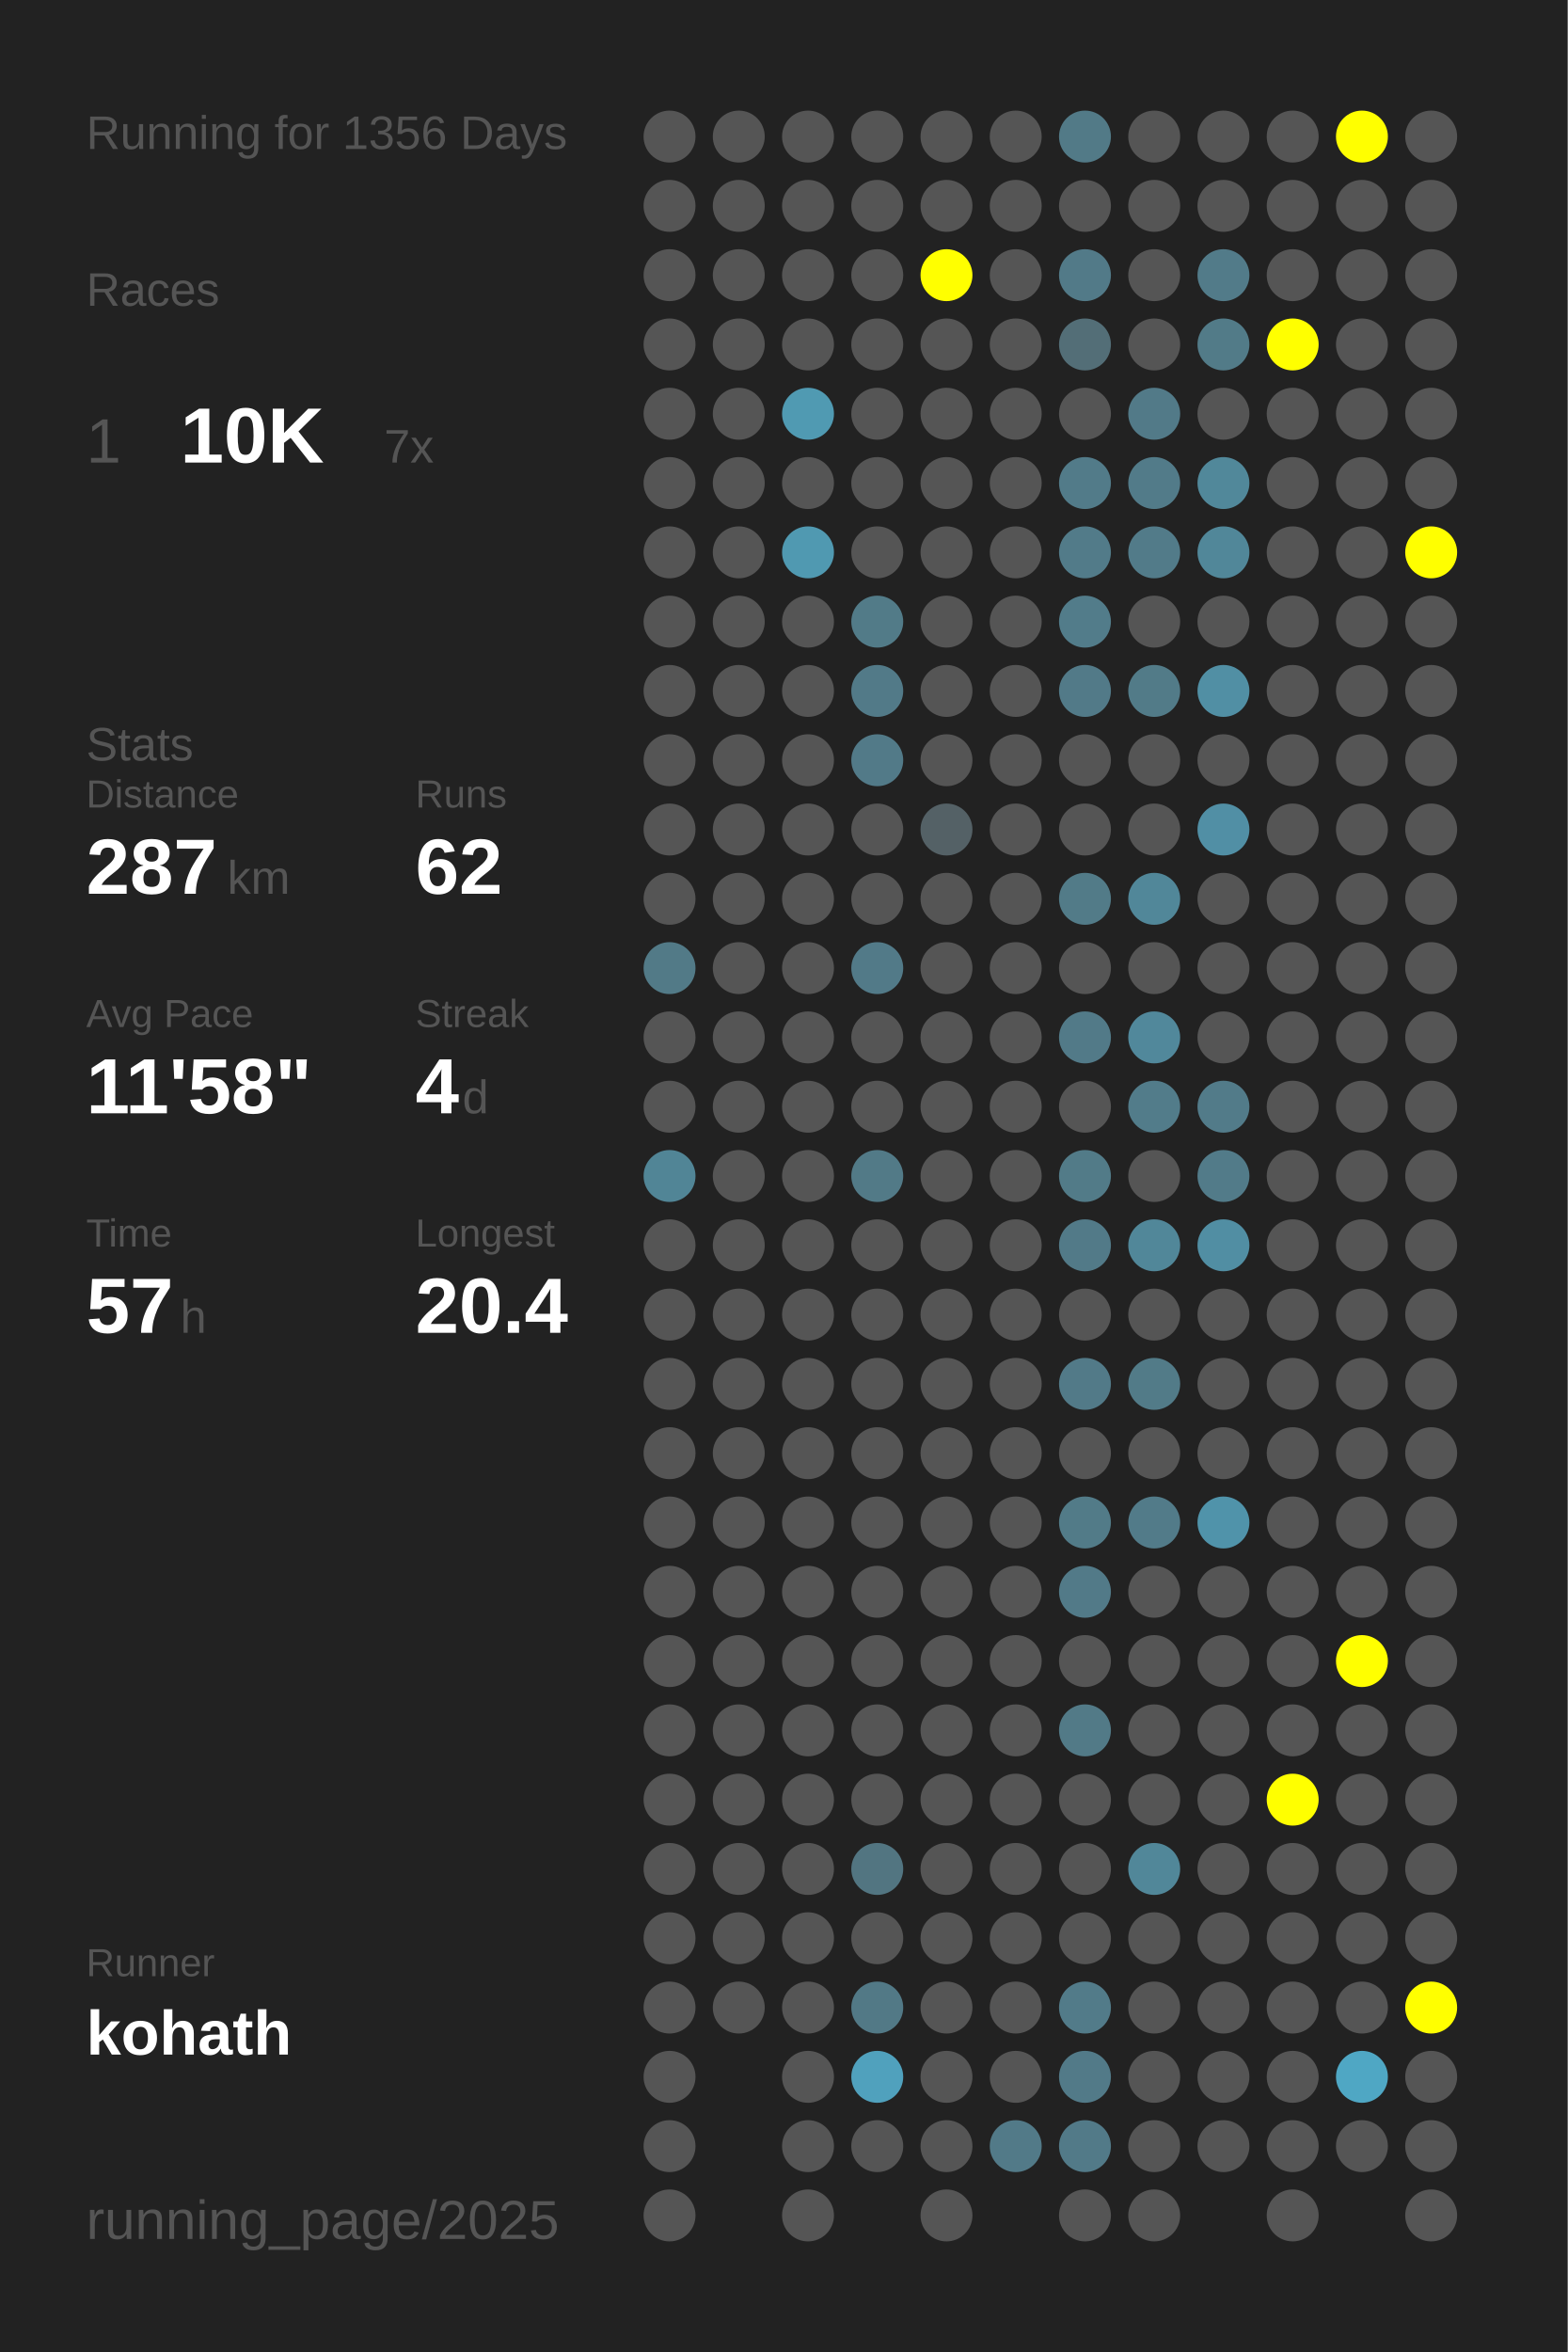
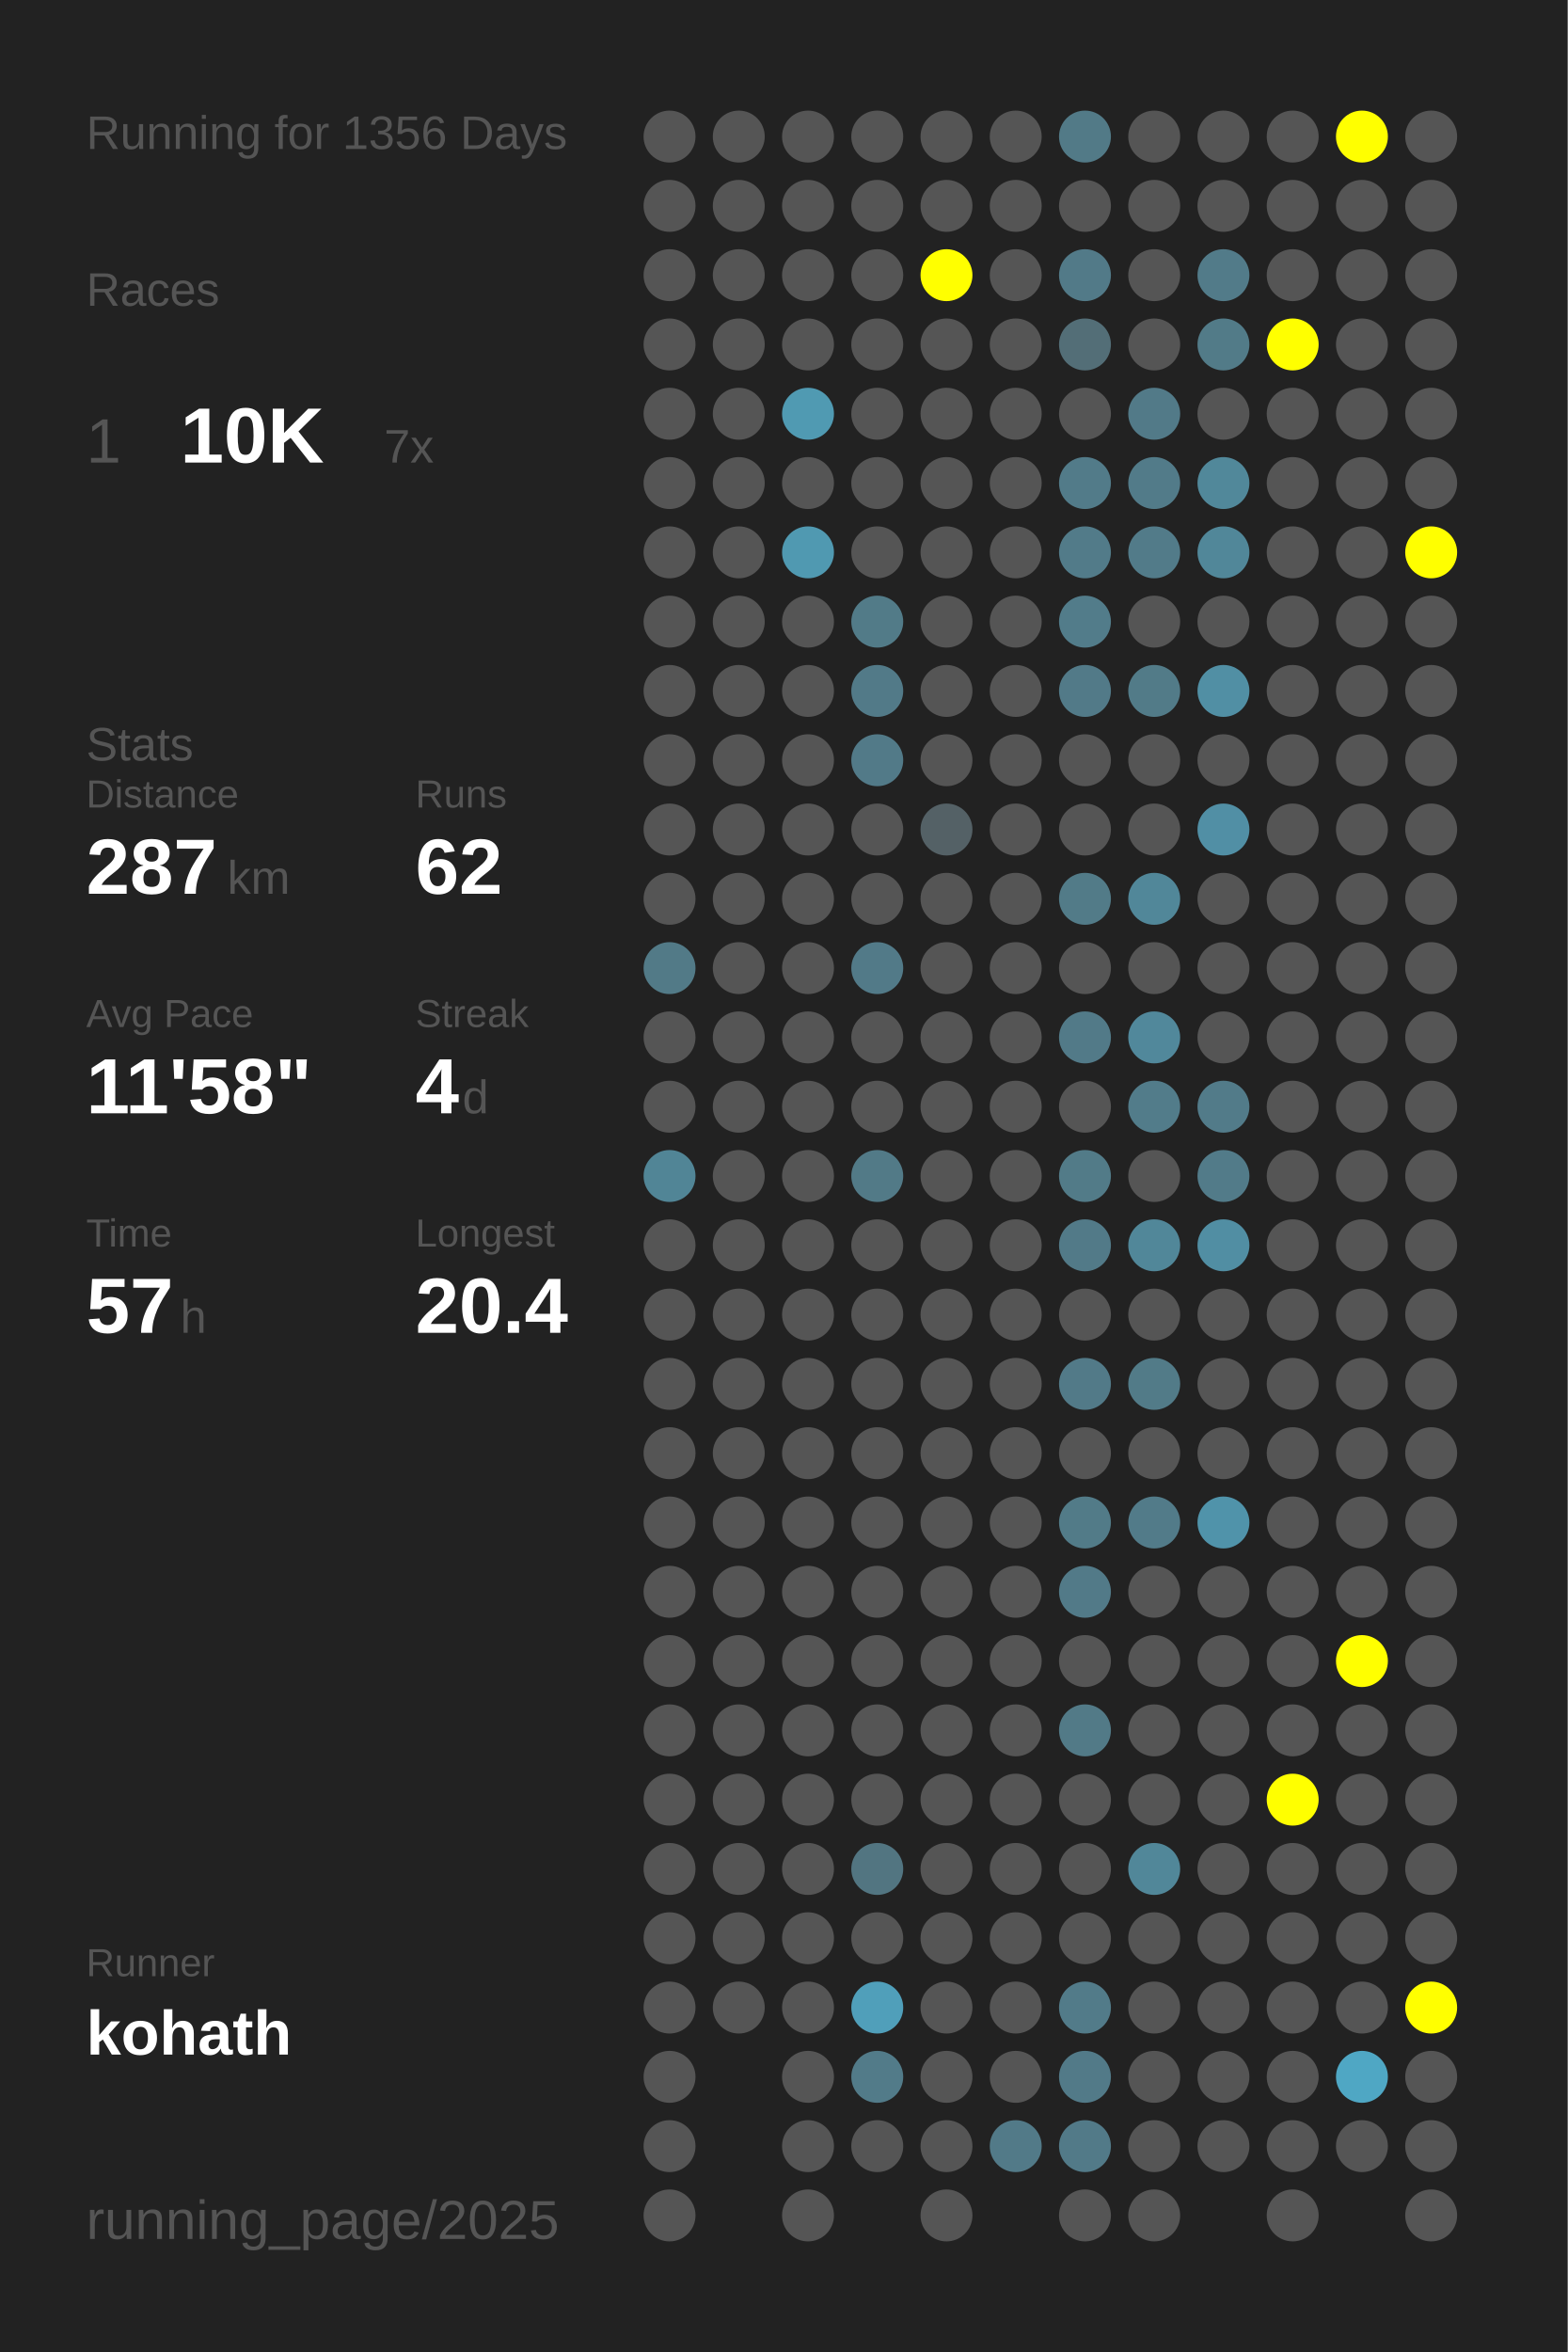
<svg xmlns="http://www.w3.org/2000/svg" baseProfile="full" height="300mm" version="1.1" viewBox="0,0,200,300" width="200mm">
  <defs />
  <rect fill="#222222" height="300" width="200" x="0" y="0" />
  <text fill="#555555" style="font-size:6px; font-family:Arial;" x="11" y="19">Running for 1356 Days</text>
  <text fill="#555555" style="font-size:6px; font-family:Arial;" x="11" y="39">Races</text>
  <text fill="#555555" style="font-size:8px; font-family:Arial;" x="11" y="59">1</text>
  <text fill="#FFFFFF" style="font-size:10px; font-family:Arial; font-weight:bold;" x="23" y="59">10K</text>
  <text fill="#555555" style="font-size:6px; font-family:Arial;" x="49" y="59">7x</text>
  <text fill="#555555" style="font-size:6px; font-family:Arial;" x="11" y="97">Stats</text>
  <text fill="#555555" style="font-size:5px; font-family:Arial;" x="11" y="103">Distance</text>
  <text fill="#FFFFFF" style="font-size:10px; font-family:Arial; font-weight:bold;" x="11" y="114">287</text>
  <text fill="#555555" style="font-size:6px; font-family:Arial;" x="29" y="114">km</text>
  <text fill="#555555" style="font-size:5px; font-family:Arial;" x="53" y="103">Runs</text>
  <text fill="#FFFFFF" style="font-size:10px; font-family:Arial; font-weight:bold;" x="53" y="114">62</text>
  <text fill="#555555" style="font-size:5px; font-family:Arial;" x="11" y="131">Avg Pace</text>
  <text fill="#FFFFFF" style="font-size:10px; font-family:Arial; font-weight:bold;" x="11" y="142">11'58"</text>
  <text fill="#555555" style="font-size:5px; font-family:Arial;" x="53" y="131">Streak</text>
  <text fill="#FFFFFF" style="font-size:10px; font-family:Arial; font-weight:bold;" x="53" y="142">4</text>
  <text fill="#555555" style="font-size:6px; font-family:Arial;" x="59" y="142">d</text>
  <text fill="#555555" style="font-size:5px; font-family:Arial;" x="11" y="159">Time</text>
  <text fill="#FFFFFF" style="font-size:10px; font-family:Arial; font-weight:bold;" x="11" y="170">57</text>
  <text fill="#555555" style="font-size:6px; font-family:Arial;" x="23" y="170">h</text>
  <text fill="#555555" style="font-size:5px; font-family:Arial;" x="53" y="159">Longest</text>
  <text fill="#FFFFFF" style="font-size:10px; font-family:Arial; font-weight:bold;" x="53" y="170">20.4</text>
  <text fill="#555555" style="font-size:5px; font-family:Arial;" x="11" y="252.065">Runner</text>
  <text fill="#FFFFFF" style="font-size:8px; font-family:Arial; font-weight:bold;" x="11" y="262.065">kohath</text>
  <text fill="#555555" style="font-size:7px; font-family:Arial;" x="11" y="285.581">running_page/2025</text>
  <circle cx="85.417" cy="17.419" fill="#555555" r="3.312" />
  <circle cx="85.417" cy="26.258" fill="#555555" r="3.312" />
  <circle cx="85.417" cy="35.097" fill="#555555" r="3.312" />
  <circle cx="85.417" cy="43.935" fill="#555555" r="3.312" />
  <circle cx="85.417" cy="52.774" fill="#555555" r="3.312" />
  <circle cx="85.417" cy="61.613" fill="#555555" r="3.312" />
  <circle cx="85.417" cy="70.452" fill="#555555" r="3.312" />
  <circle cx="85.417" cy="79.29" fill="#555555" r="3.312" />
  <circle cx="85.417" cy="88.129" fill="#555555" r="3.312" />
  <circle cx="85.417" cy="96.968" fill="#555555" r="3.312" />
  <circle cx="85.417" cy="105.806" fill="#555555" r="3.312" />
  <circle cx="85.417" cy="114.645" fill="#555555" r="3.312" />
  <circle cx="85.417" cy="123.484" fill="#527a87" r="3.312" />
  <circle cx="85.417" cy="132.323" fill="#555555" r="3.312" />
  <circle cx="85.417" cy="141.161" fill="#555555" r="3.312" />
  <circle cx="85.417" cy="150" fill="#518596" r="3.312" />
  <circle cx="85.417" cy="158.839" fill="#555555" r="3.312" />
  <circle cx="85.417" cy="167.677" fill="#555555" r="3.312" />
  <circle cx="85.417" cy="176.516" fill="#555555" r="3.312" />
  <circle cx="85.417" cy="185.355" fill="#555555" r="3.312" />
  <circle cx="85.417" cy="194.194" fill="#555555" r="3.312" />
  <circle cx="85.417" cy="203.032" fill="#555555" r="3.312" />
  <circle cx="85.417" cy="211.871" fill="#555555" r="3.312" />
  <circle cx="85.417" cy="220.71" fill="#555555" r="3.312" />
  <circle cx="85.417" cy="229.548" fill="#555555" r="3.312" />
  <circle cx="85.417" cy="238.387" fill="#555555" r="3.312" />
  <circle cx="85.417" cy="247.226" fill="#555555" r="3.312" />
  <circle cx="85.417" cy="256.065" fill="#555555" r="3.312" />
  <circle cx="85.417" cy="264.903" fill="#555555" r="3.312" />
  <circle cx="85.417" cy="273.742" fill="#555555" r="3.312" />
  <circle cx="85.417" cy="282.581" fill="#555555" r="3.312" />
  <circle cx="94.25" cy="17.419" fill="#555555" r="3.312" />
  <circle cx="94.25" cy="26.258" fill="#555555" r="3.312" />
  <circle cx="94.25" cy="35.097" fill="#555555" r="3.312" />
  <circle cx="94.25" cy="43.935" fill="#555555" r="3.312" />
  <circle cx="94.25" cy="52.774" fill="#555555" r="3.312" />
  <circle cx="94.25" cy="61.613" fill="#555555" r="3.312" />
  <circle cx="94.25" cy="70.452" fill="#555555" r="3.312" />
  <circle cx="94.25" cy="79.29" fill="#555555" r="3.312" />
  <circle cx="94.25" cy="88.129" fill="#555555" r="3.312" />
  <circle cx="94.25" cy="96.968" fill="#555555" r="3.312" />
  <circle cx="94.25" cy="105.806" fill="#555555" r="3.312" />
  <circle cx="94.25" cy="114.645" fill="#555555" r="3.312" />
  <circle cx="94.25" cy="123.484" fill="#555555" r="3.312" />
  <circle cx="94.25" cy="132.323" fill="#555555" r="3.312" />
  <circle cx="94.25" cy="141.161" fill="#555555" r="3.312" />
  <circle cx="94.25" cy="150" fill="#555555" r="3.312" />
  <circle cx="94.25" cy="158.839" fill="#555555" r="3.312" />
  <circle cx="94.25" cy="167.677" fill="#555555" r="3.312" />
  <circle cx="94.25" cy="176.516" fill="#555555" r="3.312" />
  <circle cx="94.25" cy="185.355" fill="#555555" r="3.312" />
  <circle cx="94.25" cy="194.194" fill="#555555" r="3.312" />
  <circle cx="94.25" cy="203.032" fill="#555555" r="3.312" />
  <circle cx="94.25" cy="211.871" fill="#555555" r="3.312" />
  <circle cx="94.25" cy="220.71" fill="#555555" r="3.312" />
  <circle cx="94.25" cy="229.548" fill="#555555" r="3.312" />
  <circle cx="94.25" cy="238.387" fill="#555555" r="3.312" />
  <circle cx="94.25" cy="247.226" fill="#555555" r="3.312" />
  <circle cx="94.25" cy="256.065" fill="#555555" r="3.312" />
  <circle cx="103.083" cy="17.419" fill="#555555" r="3.312" />
  <circle cx="103.083" cy="26.258" fill="#555555" r="3.312" />
  <circle cx="103.083" cy="35.097" fill="#555555" r="3.312" />
  <circle cx="103.083" cy="43.935" fill="#555555" r="3.312" />
  <circle cx="103.083" cy="52.774" fill="#509ab2" r="3.312" />
  <circle cx="103.083" cy="61.613" fill="#555555" r="3.312" />
  <circle cx="103.083" cy="70.452" fill="#5099b1" r="3.312" />
  <circle cx="103.083" cy="79.29" fill="#555555" r="3.312" />
  <circle cx="103.083" cy="88.129" fill="#555555" r="3.312" />
  <circle cx="103.083" cy="96.968" fill="#555555" r="3.312" />
  <circle cx="103.083" cy="105.806" fill="#555555" r="3.312" />
  <circle cx="103.083" cy="114.645" fill="#555555" r="3.312" />
  <circle cx="103.083" cy="123.484" fill="#555555" r="3.312" />
  <circle cx="103.083" cy="132.323" fill="#555555" r="3.312" />
  <circle cx="103.083" cy="141.161" fill="#555555" r="3.312" />
  <circle cx="103.083" cy="150" fill="#555555" r="3.312" />
  <circle cx="103.083" cy="158.839" fill="#555555" r="3.312" />
  <circle cx="103.083" cy="167.677" fill="#555555" r="3.312" />
  <circle cx="103.083" cy="176.516" fill="#555555" r="3.312" />
  <circle cx="103.083" cy="185.355" fill="#555555" r="3.312" />
  <circle cx="103.083" cy="194.194" fill="#555555" r="3.312" />
  <circle cx="103.083" cy="203.032" fill="#555555" r="3.312" />
  <circle cx="103.083" cy="211.871" fill="#555555" r="3.312" />
  <circle cx="103.083" cy="220.71" fill="#555555" r="3.312" />
  <circle cx="103.083" cy="229.548" fill="#555555" r="3.312" />
  <circle cx="103.083" cy="238.387" fill="#555555" r="3.312" />
  <circle cx="103.083" cy="247.226" fill="#555555" r="3.312" />
  <circle cx="103.083" cy="256.065" fill="#555555" r="3.312" />
  <circle cx="103.083" cy="264.903" fill="#555555" r="3.312" />
  <circle cx="103.083" cy="273.742" fill="#555555" r="3.312" />
  <circle cx="103.083" cy="282.581" fill="#555555" r="3.312" />
  <circle cx="111.917" cy="17.419" fill="#555555" r="3.312" />
  <circle cx="111.917" cy="26.258" fill="#555555" r="3.312" />
  <circle cx="111.917" cy="35.097" fill="#555555" r="3.312" />
  <circle cx="111.917" cy="43.935" fill="#555555" r="3.312" />
  <circle cx="111.917" cy="52.774" fill="#555555" r="3.312" />
  <circle cx="111.917" cy="61.613" fill="#555555" r="3.312" />
  <circle cx="111.917" cy="70.452" fill="#555555" r="3.312" />
  <circle cx="111.917" cy="79.29" fill="#527b88" r="3.312" />
  <circle cx="111.917" cy="88.129" fill="#527a88" r="3.312" />
  <circle cx="111.917" cy="96.968" fill="#527a88" r="3.312" />
  <circle cx="111.917" cy="105.806" fill="#555555" r="3.312" />
  <circle cx="111.917" cy="114.645" fill="#555555" r="3.312" />
  <circle cx="111.917" cy="123.484" fill="#527a88" r="3.312" />
  <circle cx="111.917" cy="132.323" fill="#555555" r="3.312" />
  <circle cx="111.917" cy="141.161" fill="#555555" r="3.312" />
  <circle cx="111.917" cy="150" fill="#527a87" r="3.312" />
  <circle cx="111.917" cy="158.839" fill="#555555" r="3.312" />
  <circle cx="111.917" cy="167.677" fill="#555555" r="3.312" />
  <circle cx="111.917" cy="176.516" fill="#555555" r="3.312" />
  <circle cx="111.917" cy="185.355" fill="#555555" r="3.312" />
  <circle cx="111.917" cy="194.194" fill="#555555" r="3.312" />
  <circle cx="111.917" cy="203.032" fill="#555555" r="3.312" />
  <circle cx="111.917" cy="211.871" fill="#555555" r="3.312" />
  <circle cx="111.917" cy="220.71" fill="#555555" r="3.312" />
  <circle cx="111.917" cy="229.548" fill="#555555" r="3.312" />
  <circle cx="111.917" cy="238.387" fill="#527581" r="3.312" />
  <circle cx="111.917" cy="247.226" fill="#555555" r="3.312" />
-   <circle cx="111.917" cy="256.065" fill="#527986" r="3.312" />
-   <circle cx="111.917" cy="264.903" fill="#50a1bd" r="3.312" />
+   <circle cx="111.917" cy="256.065" fill="#509fba" r="3.312" />
+   <circle cx="111.917" cy="264.903" fill="#527b89" r="3.312" />
  <circle cx="111.917" cy="273.742" fill="#555555" r="3.312" />
  <circle cx="120.75" cy="17.419" fill="#555555" r="3.312" />
  <circle cx="120.75" cy="26.258" fill="#555555" r="3.312" />
  <circle cx="120.75" cy="35.097" fill="#FFFF00" r="3.312" />
  <circle cx="120.75" cy="43.935" fill="#555555" r="3.312" />
  <circle cx="120.75" cy="52.774" fill="#555555" r="3.312" />
  <circle cx="120.75" cy="61.613" fill="#555555" r="3.312" />
  <circle cx="120.75" cy="70.452" fill="#555555" r="3.312" />
  <circle cx="120.75" cy="79.29" fill="#555555" r="3.312" />
  <circle cx="120.75" cy="88.129" fill="#555555" r="3.312" />
  <circle cx="120.75" cy="96.968" fill="#555555" r="3.312" />
  <circle cx="120.75" cy="105.806" fill="#546166" r="3.312" />
  <circle cx="120.75" cy="114.645" fill="#555555" r="3.312" />
  <circle cx="120.75" cy="123.484" fill="#555555" r="3.312" />
  <circle cx="120.75" cy="132.323" fill="#555555" r="3.312" />
  <circle cx="120.75" cy="141.161" fill="#555555" r="3.312" />
  <circle cx="120.75" cy="150" fill="#555555" r="3.312" />
  <circle cx="120.75" cy="158.839" fill="#555555" r="3.312" />
  <circle cx="120.75" cy="167.677" fill="#555555" r="3.312" />
  <circle cx="120.75" cy="176.516" fill="#555555" r="3.312" />
  <circle cx="120.75" cy="185.355" fill="#555555" r="3.312" />
  <circle cx="120.75" cy="194.194" fill="#555555" r="3.312" />
  <circle cx="120.75" cy="203.032" fill="#555555" r="3.312" />
  <circle cx="120.75" cy="211.871" fill="#555555" r="3.312" />
  <circle cx="120.75" cy="220.71" fill="#555555" r="3.312" />
  <circle cx="120.75" cy="229.548" fill="#555555" r="3.312" />
  <circle cx="120.75" cy="238.387" fill="#555555" r="3.312" />
  <circle cx="120.75" cy="247.226" fill="#555555" r="3.312" />
  <circle cx="120.75" cy="256.065" fill="#555555" r="3.312" />
  <circle cx="120.75" cy="264.903" fill="#555555" r="3.312" />
  <circle cx="120.75" cy="273.742" fill="#555555" r="3.312" />
  <circle cx="120.75" cy="282.581" fill="#555555" r="3.312" />
  <circle cx="129.583" cy="17.419" fill="#555555" r="3.312" />
  <circle cx="129.583" cy="26.258" fill="#555555" r="3.312" />
  <circle cx="129.583" cy="35.097" fill="#555555" r="3.312" />
  <circle cx="129.583" cy="43.935" fill="#555555" r="3.312" />
  <circle cx="129.583" cy="52.774" fill="#555555" r="3.312" />
  <circle cx="129.583" cy="61.613" fill="#555555" r="3.312" />
  <circle cx="129.583" cy="70.452" fill="#555555" r="3.312" />
  <circle cx="129.583" cy="79.29" fill="#555555" r="3.312" />
  <circle cx="129.583" cy="88.129" fill="#555555" r="3.312" />
  <circle cx="129.583" cy="96.968" fill="#555555" r="3.312" />
  <circle cx="129.583" cy="105.806" fill="#555555" r="3.312" />
  <circle cx="129.583" cy="114.645" fill="#555555" r="3.312" />
  <circle cx="129.583" cy="123.484" fill="#555555" r="3.312" />
  <circle cx="129.583" cy="132.323" fill="#555555" r="3.312" />
  <circle cx="129.583" cy="141.161" fill="#555555" r="3.312" />
  <circle cx="129.583" cy="150" fill="#555555" r="3.312" />
  <circle cx="129.583" cy="158.839" fill="#555555" r="3.312" />
  <circle cx="129.583" cy="167.677" fill="#555555" r="3.312" />
  <circle cx="129.583" cy="176.516" fill="#555555" r="3.312" />
  <circle cx="129.583" cy="185.355" fill="#555555" r="3.312" />
  <circle cx="129.583" cy="194.194" fill="#555555" r="3.312" />
  <circle cx="129.583" cy="203.032" fill="#555555" r="3.312" />
  <circle cx="129.583" cy="211.871" fill="#555555" r="3.312" />
  <circle cx="129.583" cy="220.71" fill="#555555" r="3.312" />
  <circle cx="129.583" cy="229.548" fill="#555555" r="3.312" />
  <circle cx="129.583" cy="238.387" fill="#555555" r="3.312" />
  <circle cx="129.583" cy="247.226" fill="#555555" r="3.312" />
  <circle cx="129.583" cy="256.065" fill="#555555" r="3.312" />
  <circle cx="129.583" cy="264.903" fill="#555555" r="3.312" />
  <circle cx="129.583" cy="273.742" fill="#527a88" r="3.312" />
  <circle cx="138.417" cy="17.419" fill="#527a87" r="3.312" />
  <circle cx="138.417" cy="26.258" fill="#555555" r="3.312" />
  <circle cx="138.417" cy="35.097" fill="#527a88" r="3.312" />
  <circle cx="138.417" cy="43.935" fill="#536e77" r="3.312" />
  <circle cx="138.417" cy="52.774" fill="#555555" r="3.312" />
  <circle cx="138.417" cy="61.613" fill="#527b89" r="3.312" />
  <circle cx="138.417" cy="70.452" fill="#527b89" r="3.312" />
  <circle cx="138.417" cy="79.29" fill="#527c8a" r="3.312" />
  <circle cx="138.417" cy="88.129" fill="#527a88" r="3.312" />
  <circle cx="138.417" cy="96.968" fill="#555555" r="3.312" />
  <circle cx="138.417" cy="105.806" fill="#555555" r="3.312" />
  <circle cx="138.417" cy="114.645" fill="#527b88" r="3.312" />
  <circle cx="138.417" cy="123.484" fill="#555555" r="3.312" />
  <circle cx="138.417" cy="132.323" fill="#527a88" r="3.312" />
  <circle cx="138.417" cy="141.161" fill="#555555" r="3.312" />
  <circle cx="138.417" cy="150" fill="#527b88" r="3.312" />
  <circle cx="138.417" cy="158.839" fill="#527a88" r="3.312" />
  <circle cx="138.417" cy="167.677" fill="#555555" r="3.312" />
  <circle cx="138.417" cy="176.516" fill="#527a88" r="3.312" />
  <circle cx="138.417" cy="185.355" fill="#555555" r="3.312" />
  <circle cx="138.417" cy="194.194" fill="#527b88" r="3.312" />
  <circle cx="138.417" cy="203.032" fill="#527a88" r="3.312" />
  <circle cx="138.417" cy="211.871" fill="#555555" r="3.312" />
  <circle cx="138.417" cy="220.71" fill="#527a87" r="3.312" />
  <circle cx="138.417" cy="229.548" fill="#555555" r="3.312" />
  <circle cx="138.417" cy="238.387" fill="#555555" r="3.312" />
  <circle cx="138.417" cy="247.226" fill="#555555" r="3.312" />
  <circle cx="138.417" cy="256.065" fill="#527b89" r="3.312" />
  <circle cx="138.417" cy="264.903" fill="#527a88" r="3.312" />
  <circle cx="138.417" cy="273.742" fill="#527a88" r="3.312" />
  <circle cx="138.417" cy="282.581" fill="#555555" r="3.312" />
  <circle cx="147.25" cy="17.419" fill="#555555" r="3.312" />
  <circle cx="147.25" cy="26.258" fill="#555555" r="3.312" />
  <circle cx="147.25" cy="35.097" fill="#555555" r="3.312" />
  <circle cx="147.25" cy="43.935" fill="#555555" r="3.312" />
  <circle cx="147.25" cy="52.774" fill="#527a88" r="3.312" />
  <circle cx="147.25" cy="61.613" fill="#527b89" r="3.312" />
  <circle cx="147.25" cy="70.452" fill="#527b89" r="3.312" />
  <circle cx="147.25" cy="79.29" fill="#555555" r="3.312" />
  <circle cx="147.25" cy="88.129" fill="#527b88" r="3.312" />
  <circle cx="147.25" cy="96.968" fill="#555555" r="3.312" />
  <circle cx="147.25" cy="105.806" fill="#555555" r="3.312" />
  <circle cx="147.25" cy="114.645" fill="#518799" r="3.312" />
  <circle cx="147.25" cy="123.484" fill="#555555" r="3.312" />
  <circle cx="147.25" cy="132.323" fill="#51889b" r="3.312" />
  <circle cx="147.25" cy="141.161" fill="#527c8a" r="3.312" />
  <circle cx="147.25" cy="150" fill="#555555" r="3.312" />
  <circle cx="147.25" cy="158.839" fill="#518799" r="3.312" />
  <circle cx="147.25" cy="167.677" fill="#555555" r="3.312" />
  <circle cx="147.25" cy="176.516" fill="#527b88" r="3.312" />
  <circle cx="147.25" cy="185.355" fill="#555555" r="3.312" />
  <circle cx="147.25" cy="194.194" fill="#527b89" r="3.312" />
  <circle cx="147.25" cy="203.032" fill="#555555" r="3.312" />
  <circle cx="147.25" cy="211.871" fill="#555555" r="3.312" />
  <circle cx="147.25" cy="220.71" fill="#555555" r="3.312" />
  <circle cx="147.25" cy="229.548" fill="#555555" r="3.312" />
  <circle cx="147.25" cy="238.387" fill="#518799" r="3.312" />
  <circle cx="147.25" cy="247.226" fill="#555555" r="3.312" />
  <circle cx="147.25" cy="256.065" fill="#555555" r="3.312" />
  <circle cx="147.25" cy="264.903" fill="#555555" r="3.312" />
  <circle cx="147.25" cy="273.742" fill="#555555" r="3.312" />
  <circle cx="147.25" cy="282.581" fill="#555555" r="3.312" />
  <circle cx="156.083" cy="17.419" fill="#555555" r="3.312" />
  <circle cx="156.083" cy="26.258" fill="#555555" r="3.312" />
  <circle cx="156.083" cy="35.097" fill="#527b89" r="3.312" />
  <circle cx="156.083" cy="43.935" fill="#527b88" r="3.312" />
  <circle cx="156.083" cy="52.774" fill="#555555" r="3.312" />
  <circle cx="156.083" cy="61.613" fill="#51889a" r="3.312" />
  <circle cx="156.083" cy="70.452" fill="#518799" r="3.312" />
  <circle cx="156.083" cy="79.29" fill="#555555" r="3.312" />
  <circle cx="156.083" cy="88.129" fill="#518fa4" r="3.312" />
  <circle cx="156.083" cy="96.968" fill="#555555" r="3.312" />
  <circle cx="156.083" cy="105.806" fill="#518fa5" r="3.312" />
  <circle cx="156.083" cy="114.645" fill="#555555" r="3.312" />
  <circle cx="156.083" cy="123.484" fill="#555555" r="3.312" />
  <circle cx="156.083" cy="132.323" fill="#555555" r="3.312" />
  <circle cx="156.083" cy="141.161" fill="#527b89" r="3.312" />
  <circle cx="156.083" cy="150" fill="#527b89" r="3.312" />
  <circle cx="156.083" cy="158.839" fill="#518ea3" r="3.312" />
  <circle cx="156.083" cy="167.677" fill="#555555" r="3.312" />
  <circle cx="156.083" cy="176.516" fill="#555555" r="3.312" />
  <circle cx="156.083" cy="185.355" fill="#555555" r="3.312" />
  <circle cx="156.083" cy="194.194" fill="#5093aa" r="3.312" />
  <circle cx="156.083" cy="203.032" fill="#555555" r="3.312" />
  <circle cx="156.083" cy="211.871" fill="#555555" r="3.312" />
  <circle cx="156.083" cy="220.71" fill="#555555" r="3.312" />
  <circle cx="156.083" cy="229.548" fill="#555555" r="3.312" />
  <circle cx="156.083" cy="238.387" fill="#555555" r="3.312" />
  <circle cx="156.083" cy="247.226" fill="#555555" r="3.312" />
  <circle cx="156.083" cy="256.065" fill="#555555" r="3.312" />
  <circle cx="156.083" cy="264.903" fill="#555555" r="3.312" />
  <circle cx="156.083" cy="273.742" fill="#555555" r="3.312" />
  <circle cx="164.917" cy="17.419" fill="#555555" r="3.312" />
  <circle cx="164.917" cy="26.258" fill="#555555" r="3.312" />
  <circle cx="164.917" cy="35.097" fill="#555555" r="3.312" />
  <circle cx="164.917" cy="43.935" fill="#FFFF00" r="3.312" />
  <circle cx="164.917" cy="52.774" fill="#555555" r="3.312" />
  <circle cx="164.917" cy="61.613" fill="#555555" r="3.312" />
  <circle cx="164.917" cy="70.452" fill="#555555" r="3.312" />
  <circle cx="164.917" cy="79.29" fill="#555555" r="3.312" />
  <circle cx="164.917" cy="88.129" fill="#555555" r="3.312" />
  <circle cx="164.917" cy="96.968" fill="#555555" r="3.312" />
  <circle cx="164.917" cy="105.806" fill="#555555" r="3.312" />
  <circle cx="164.917" cy="114.645" fill="#555555" r="3.312" />
  <circle cx="164.917" cy="123.484" fill="#555555" r="3.312" />
  <circle cx="164.917" cy="132.323" fill="#555555" r="3.312" />
  <circle cx="164.917" cy="141.161" fill="#555555" r="3.312" />
  <circle cx="164.917" cy="150" fill="#555555" r="3.312" />
  <circle cx="164.917" cy="158.839" fill="#555555" r="3.312" />
  <circle cx="164.917" cy="167.677" fill="#555555" r="3.312" />
  <circle cx="164.917" cy="176.516" fill="#555555" r="3.312" />
  <circle cx="164.917" cy="185.355" fill="#555555" r="3.312" />
  <circle cx="164.917" cy="194.194" fill="#555555" r="3.312" />
  <circle cx="164.917" cy="203.032" fill="#555555" r="3.312" />
  <circle cx="164.917" cy="211.871" fill="#555555" r="3.312" />
  <circle cx="164.917" cy="220.71" fill="#555555" r="3.312" />
  <circle cx="164.917" cy="229.548" fill="#FFFF00" r="3.312" />
  <circle cx="164.917" cy="238.387" fill="#555555" r="3.312" />
  <circle cx="164.917" cy="247.226" fill="#555555" r="3.312" />
  <circle cx="164.917" cy="256.065" fill="#555555" r="3.312" />
  <circle cx="164.917" cy="264.903" fill="#555555" r="3.312" />
  <circle cx="164.917" cy="273.742" fill="#555555" r="3.312" />
  <circle cx="164.917" cy="282.581" fill="#555555" r="3.312" />
  <circle cx="173.75" cy="17.419" fill="#FFFF00" r="3.312" />
  <circle cx="173.75" cy="26.258" fill="#555555" r="3.312" />
  <circle cx="173.75" cy="35.097" fill="#555555" r="3.312" />
  <circle cx="173.75" cy="43.935" fill="#555555" r="3.312" />
  <circle cx="173.75" cy="52.774" fill="#555555" r="3.312" />
  <circle cx="173.75" cy="61.613" fill="#555555" r="3.312" />
  <circle cx="173.75" cy="70.452" fill="#555555" r="3.312" />
  <circle cx="173.75" cy="79.29" fill="#555555" r="3.312" />
  <circle cx="173.75" cy="88.129" fill="#555555" r="3.312" />
  <circle cx="173.75" cy="96.968" fill="#555555" r="3.312" />
  <circle cx="173.75" cy="105.806" fill="#555555" r="3.312" />
  <circle cx="173.75" cy="114.645" fill="#555555" r="3.312" />
  <circle cx="173.75" cy="123.484" fill="#555555" r="3.312" />
  <circle cx="173.75" cy="132.323" fill="#555555" r="3.312" />
  <circle cx="173.75" cy="141.161" fill="#555555" r="3.312" />
  <circle cx="173.75" cy="150" fill="#555555" r="3.312" />
  <circle cx="173.75" cy="158.839" fill="#555555" r="3.312" />
  <circle cx="173.75" cy="167.677" fill="#555555" r="3.312" />
  <circle cx="173.75" cy="176.516" fill="#555555" r="3.312" />
  <circle cx="173.75" cy="185.355" fill="#555555" r="3.312" />
  <circle cx="173.75" cy="194.194" fill="#555555" r="3.312" />
  <circle cx="173.75" cy="203.032" fill="#555555" r="3.312" />
  <circle cx="173.75" cy="211.871" fill="#FFFF00" r="3.312" />
  <circle cx="173.75" cy="220.71" fill="#555555" r="3.312" />
  <circle cx="173.75" cy="229.548" fill="#555555" r="3.312" />
  <circle cx="173.75" cy="238.387" fill="#555555" r="3.312" />
  <circle cx="173.75" cy="247.226" fill="#555555" r="3.312" />
  <circle cx="173.75" cy="256.065" fill="#555555" r="3.312" />
  <circle cx="173.75" cy="264.903" fill="#4fa7c4" r="3.312" />
  <circle cx="173.75" cy="273.742" fill="#555555" r="3.312" />
  <circle cx="182.583" cy="17.419" fill="#555555" r="3.312" />
  <circle cx="182.583" cy="26.258" fill="#555555" r="3.312" />
  <circle cx="182.583" cy="35.097" fill="#555555" r="3.312" />
  <circle cx="182.583" cy="43.935" fill="#555555" r="3.312" />
  <circle cx="182.583" cy="52.774" fill="#555555" r="3.312" />
  <circle cx="182.583" cy="61.613" fill="#555555" r="3.312" />
  <circle cx="182.583" cy="70.452" fill="#FFFF00" r="3.312" />
  <circle cx="182.583" cy="79.29" fill="#555555" r="3.312" />
  <circle cx="182.583" cy="88.129" fill="#555555" r="3.312" />
  <circle cx="182.583" cy="96.968" fill="#555555" r="3.312" />
  <circle cx="182.583" cy="105.806" fill="#555555" r="3.312" />
  <circle cx="182.583" cy="114.645" fill="#555555" r="3.312" />
  <circle cx="182.583" cy="123.484" fill="#555555" r="3.312" />
  <circle cx="182.583" cy="132.323" fill="#555555" r="3.312" />
  <circle cx="182.583" cy="141.161" fill="#555555" r="3.312" />
  <circle cx="182.583" cy="150" fill="#555555" r="3.312" />
  <circle cx="182.583" cy="158.839" fill="#555555" r="3.312" />
  <circle cx="182.583" cy="167.677" fill="#555555" r="3.312" />
  <circle cx="182.583" cy="176.516" fill="#555555" r="3.312" />
  <circle cx="182.583" cy="185.355" fill="#555555" r="3.312" />
  <circle cx="182.583" cy="194.194" fill="#555555" r="3.312" />
  <circle cx="182.583" cy="203.032" fill="#555555" r="3.312" />
  <circle cx="182.583" cy="211.871" fill="#555555" r="3.312" />
  <circle cx="182.583" cy="220.71" fill="#555555" r="3.312" />
  <circle cx="182.583" cy="229.548" fill="#555555" r="3.312" />
  <circle cx="182.583" cy="238.387" fill="#555555" r="3.312" />
  <circle cx="182.583" cy="247.226" fill="#555555" r="3.312" />
  <circle cx="182.583" cy="256.065" fill="#FFFF00" r="3.312" />
  <circle cx="182.583" cy="264.903" fill="#555555" r="3.312" />
  <circle cx="182.583" cy="273.742" fill="#555555" r="3.312" />
  <circle cx="182.583" cy="282.581" fill="#555555" r="3.312" />
</svg>
